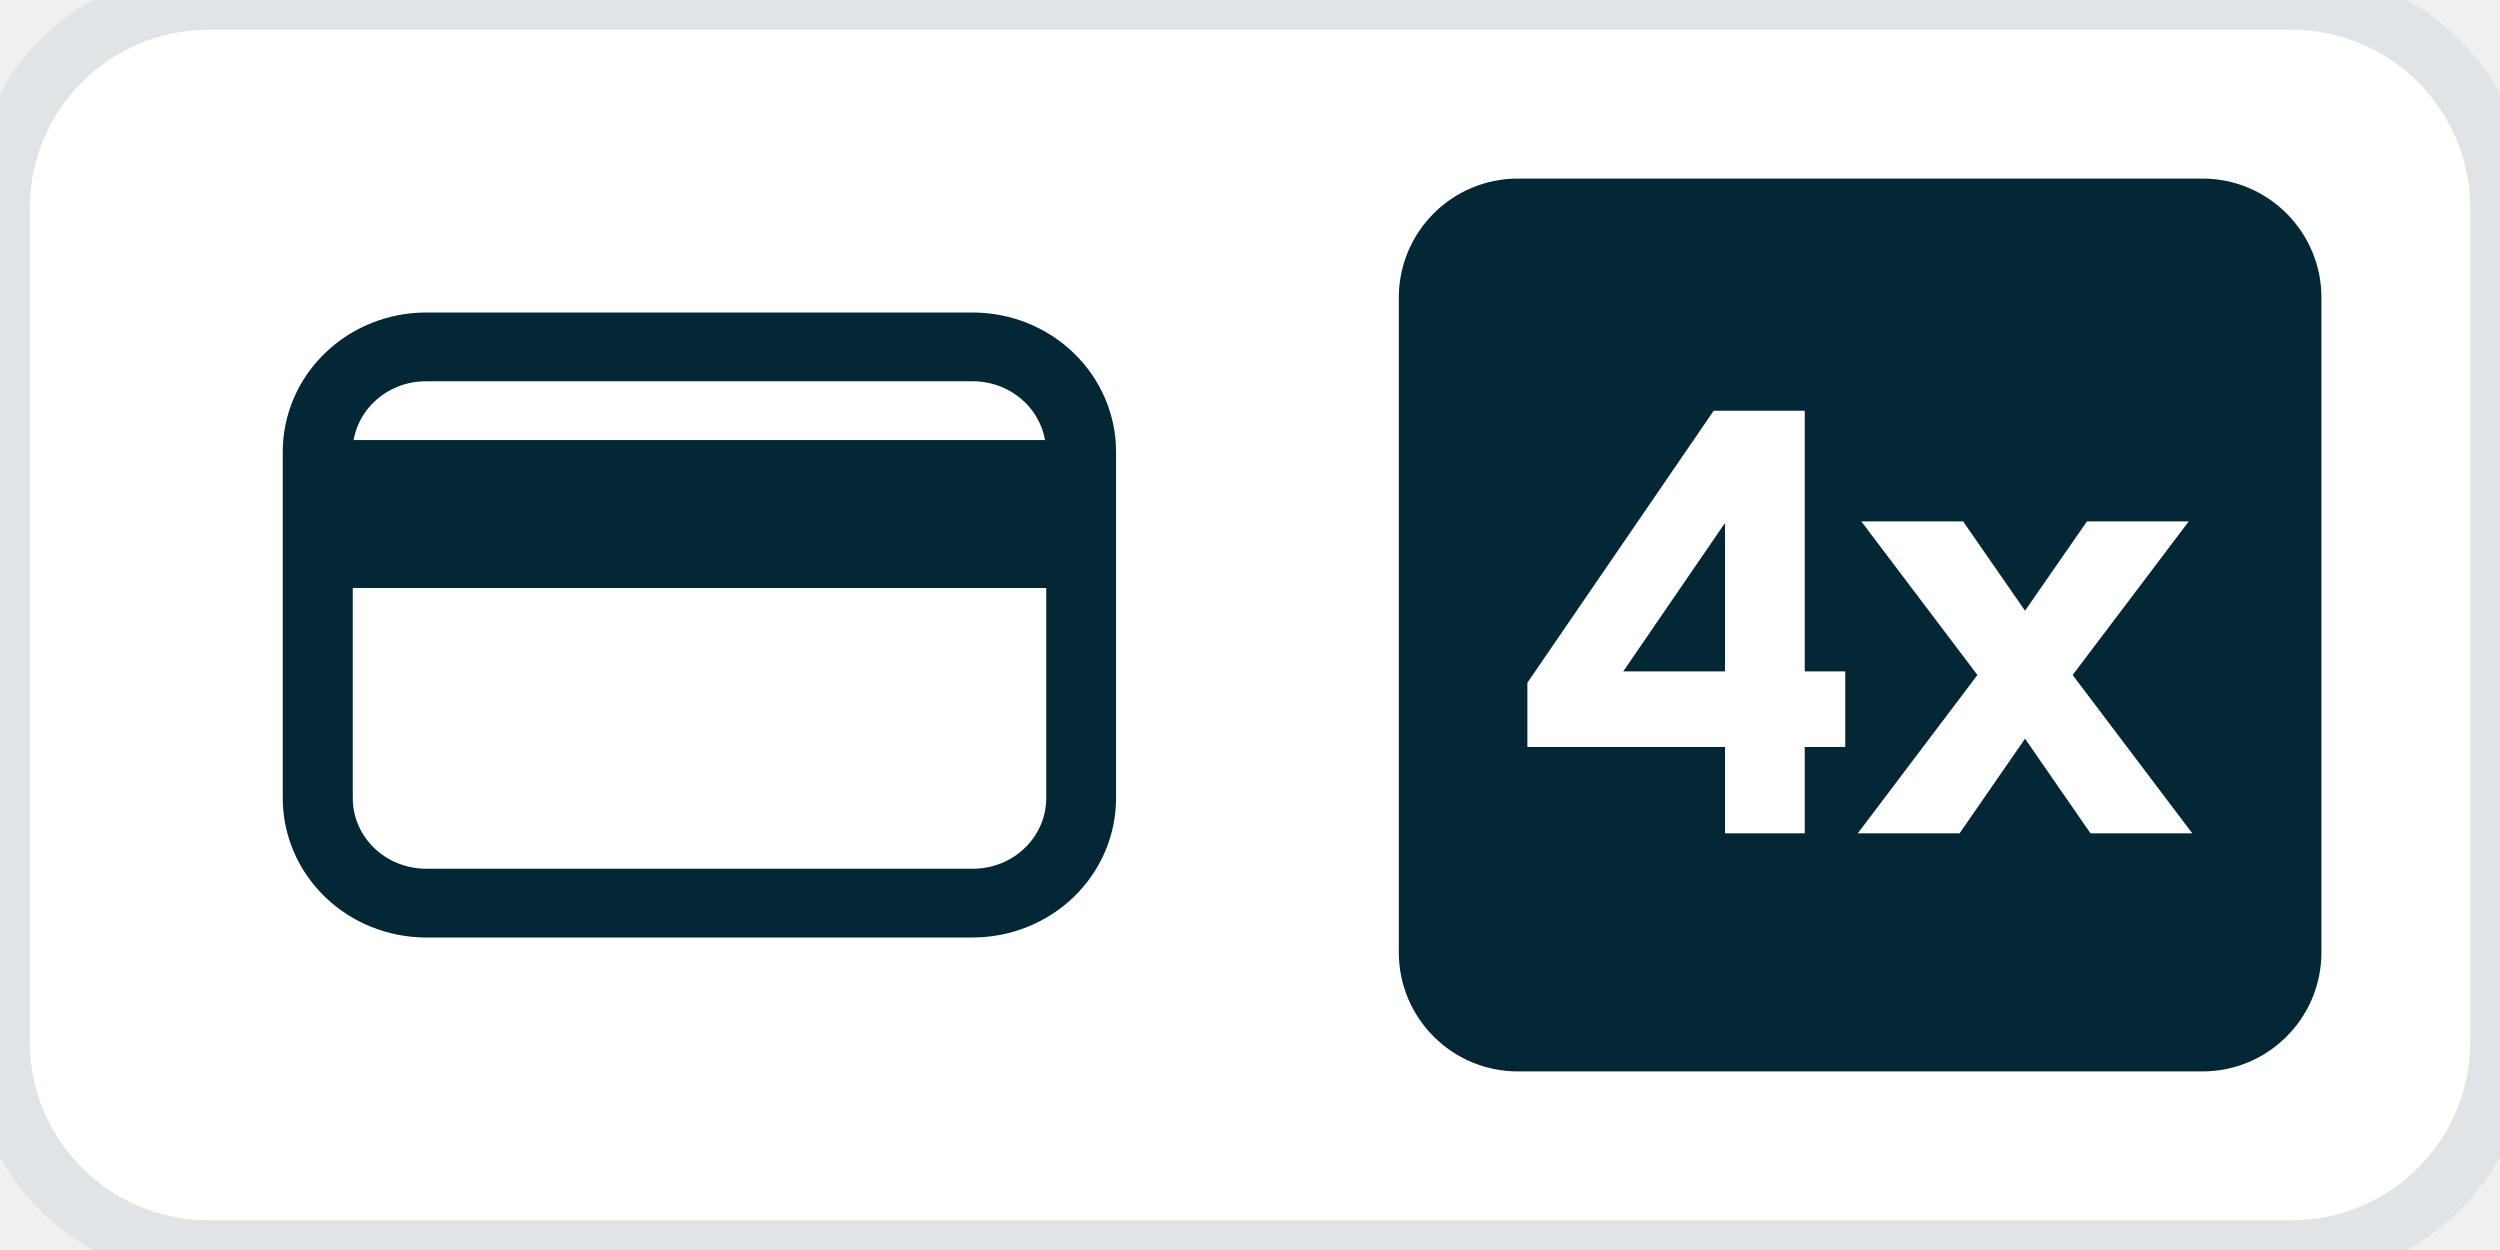
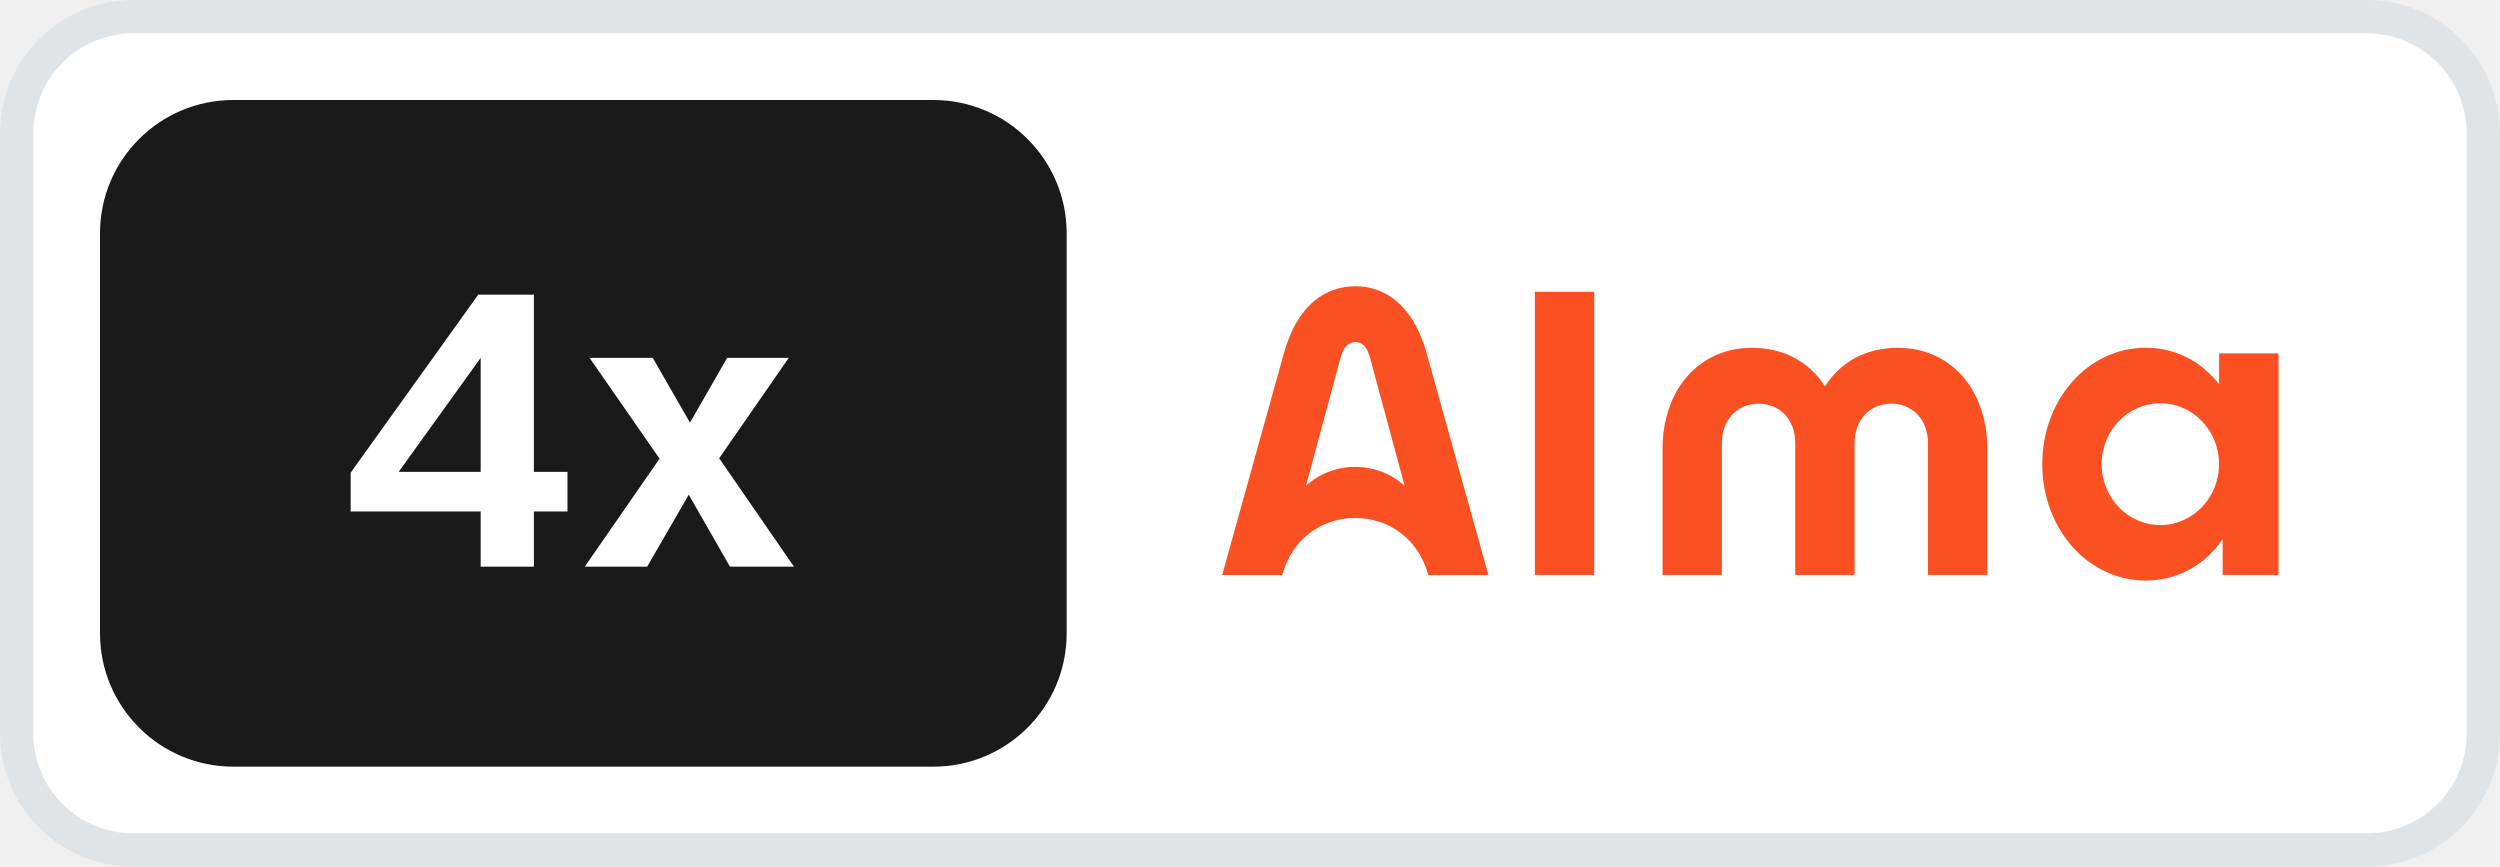
- <svg xmlns="http://www.w3.org/2000/svg" width="84" height="42" viewBox="0 0 84 42" fill="none">
-   <path d="M0 7C0 3.134 3.134 0 7 0H77C80.866 0 84 3.134 84 7V35C84 38.866 80.866 42 77 42H7C3.134 42 0 38.866 0 35V7Z" fill="white" />
-   <path d="M32.686 11H14.314C13.169 11.002 12.071 11.444 11.262 12.229C10.453 13.014 9.999 14.078 10 15.188V26.812C9.999 27.922 10.453 28.986 11.262 29.771C12.071 30.556 13.169 30.998 14.314 31H32.686C33.831 30.998 34.929 30.556 35.738 29.771C36.547 28.986 37.001 27.922 37 26.812V15.188C37.001 14.078 36.547 13.014 35.738 12.229C34.929 11.444 33.831 11.002 32.686 11ZM14.314 12.311H32.686C33.075 12.311 33.461 12.386 33.821 12.531C34.18 12.675 34.507 12.887 34.782 13.155C35.057 13.422 35.275 13.739 35.423 14.088C35.572 14.437 35.648 14.81 35.647 15.188V15.287H11.347V15.188C11.346 14.81 11.422 14.436 11.571 14.086C11.72 13.737 11.938 13.42 12.214 13.153C12.49 12.885 12.817 12.673 13.177 12.529C13.538 12.384 13.924 12.31 14.314 12.311ZM32.686 29.689H14.314C13.925 29.689 13.539 29.614 13.179 29.469C12.82 29.325 12.493 29.113 12.218 28.845C11.943 28.578 11.725 28.261 11.577 27.912C11.428 27.563 11.352 27.19 11.353 26.812V19.256H35.653V26.812C35.654 27.19 35.578 27.564 35.429 27.913C35.28 28.263 35.062 28.58 34.786 28.847C34.51 29.115 34.183 29.327 33.823 29.471C33.462 29.616 33.076 29.69 32.686 29.689Z" fill="#042736" stroke="#042736" />
-   <rect x="47" y="6" width="31" height="30" rx="4" fill="#042736" />
-   <path d="M62 22.56V25.1H60.64V28H57.96V25.1H51.32V22.94L57.58 13.8H60.64V22.56H62ZM57.96 17.6H57.94L54.54 22.56H57.96V17.6ZM73.541 17.52L69.641 22.68L73.661 28H70.241L68.041 24.82L65.841 28H62.421L66.441 22.68L62.541 17.52H65.961L68.041 20.52L70.121 17.52H73.541Z" fill="white" />
-   <path d="M7 1H77V-1H7V1ZM83 7V35H85V7H83ZM77 41H7V43H77V41ZM1 35V7H-1V35H1ZM7 41C3.686 41 1 38.314 1 35H-1C-1 39.418 2.582 43 7 43V41ZM83 35C83 38.314 80.314 41 77 41V43C81.418 43 85 39.418 85 35H83ZM77 1C80.314 1 83 3.686 83 7H85C85 2.582 81.418 -1 77 -1V1ZM7 -1C2.582 -1 -1 2.582 -1 7H1C1 3.686 3.686 1 7 1V-1Z" fill="#E1E4E6" />
+ <svg xmlns="http://www.w3.org/2000/svg" width="75" height="26" viewBox="0 0 75 26" fill="none">
+   <rect x="0.5" y="0.5" width="74" height="25" rx="3.5" fill="white" />
+   <rect x="3" y="3" width="29" height="20" rx="4" fill="#1A1A1A" />
+   <path d="M16.016 17H14.42V15.344H10.52V14.18L14.348 8.84H16.016V14.156H17.024V15.344H16.016V17ZM14.42 10.736L11.96 14.156H14.42V10.736ZM19.415 17H17.543L19.787 13.76L17.687 10.736H19.583L20.699 12.68L21.815 10.736H23.663L21.575 13.748L23.819 17H21.899L20.663 14.84L19.415 17Z" fill="white" />
+   <path d="M66.573 10.601V11.527C66.046 10.853 65.282 10.432 64.375 10.432C62.625 10.432 61.268 11.995 61.268 13.924C61.268 15.853 62.625 17.416 64.375 17.416C65.346 17.416 66.153 16.935 66.68 16.177V17.249H68.355V10.601H66.573ZM64.81 15.751C63.837 15.751 63.048 14.933 63.048 13.924C63.048 12.915 63.837 12.098 64.81 12.098C65.783 12.098 66.571 12.915 66.571 13.924C66.571 14.933 65.783 15.751 64.81 15.751ZM46.046 8.755H47.827V17.248H46.046V8.755ZM49.876 13.48C49.876 11.652 51 10.434 52.557 10.434C53.523 10.434 54.287 10.862 54.748 11.593C55.209 10.862 55.972 10.434 56.938 10.434C58.495 10.434 59.619 11.652 59.619 13.48V17.249H57.838V13.288C57.838 12.575 57.364 12.11 56.738 12.11C56.112 12.11 55.638 12.576 55.638 13.288V17.249H53.857V13.288C53.857 12.575 53.383 12.11 52.757 12.11C52.131 12.11 51.657 12.576 51.657 13.288V17.249H49.876V13.48ZM42.82 10.67C42.398 9.093 41.507 8.588 40.658 8.588C39.809 8.588 38.917 9.093 38.496 10.67L36.665 17.25H38.469C38.763 16.151 39.669 15.539 40.658 15.539C41.647 15.539 42.553 16.152 42.847 17.25H44.652L42.82 10.67ZM40.658 14.006C40.083 14.006 39.563 14.223 39.178 14.576L40.213 10.747C40.312 10.381 40.459 10.264 40.659 10.264C40.859 10.264 41.006 10.381 41.105 10.747L42.139 14.576C41.755 14.223 41.233 14.006 40.658 14.006Z" fill="#FA5022" />
+   <rect x="0.5" y="0.5" width="74" height="25" rx="3.5" stroke="#E1E4E6" />
</svg>
